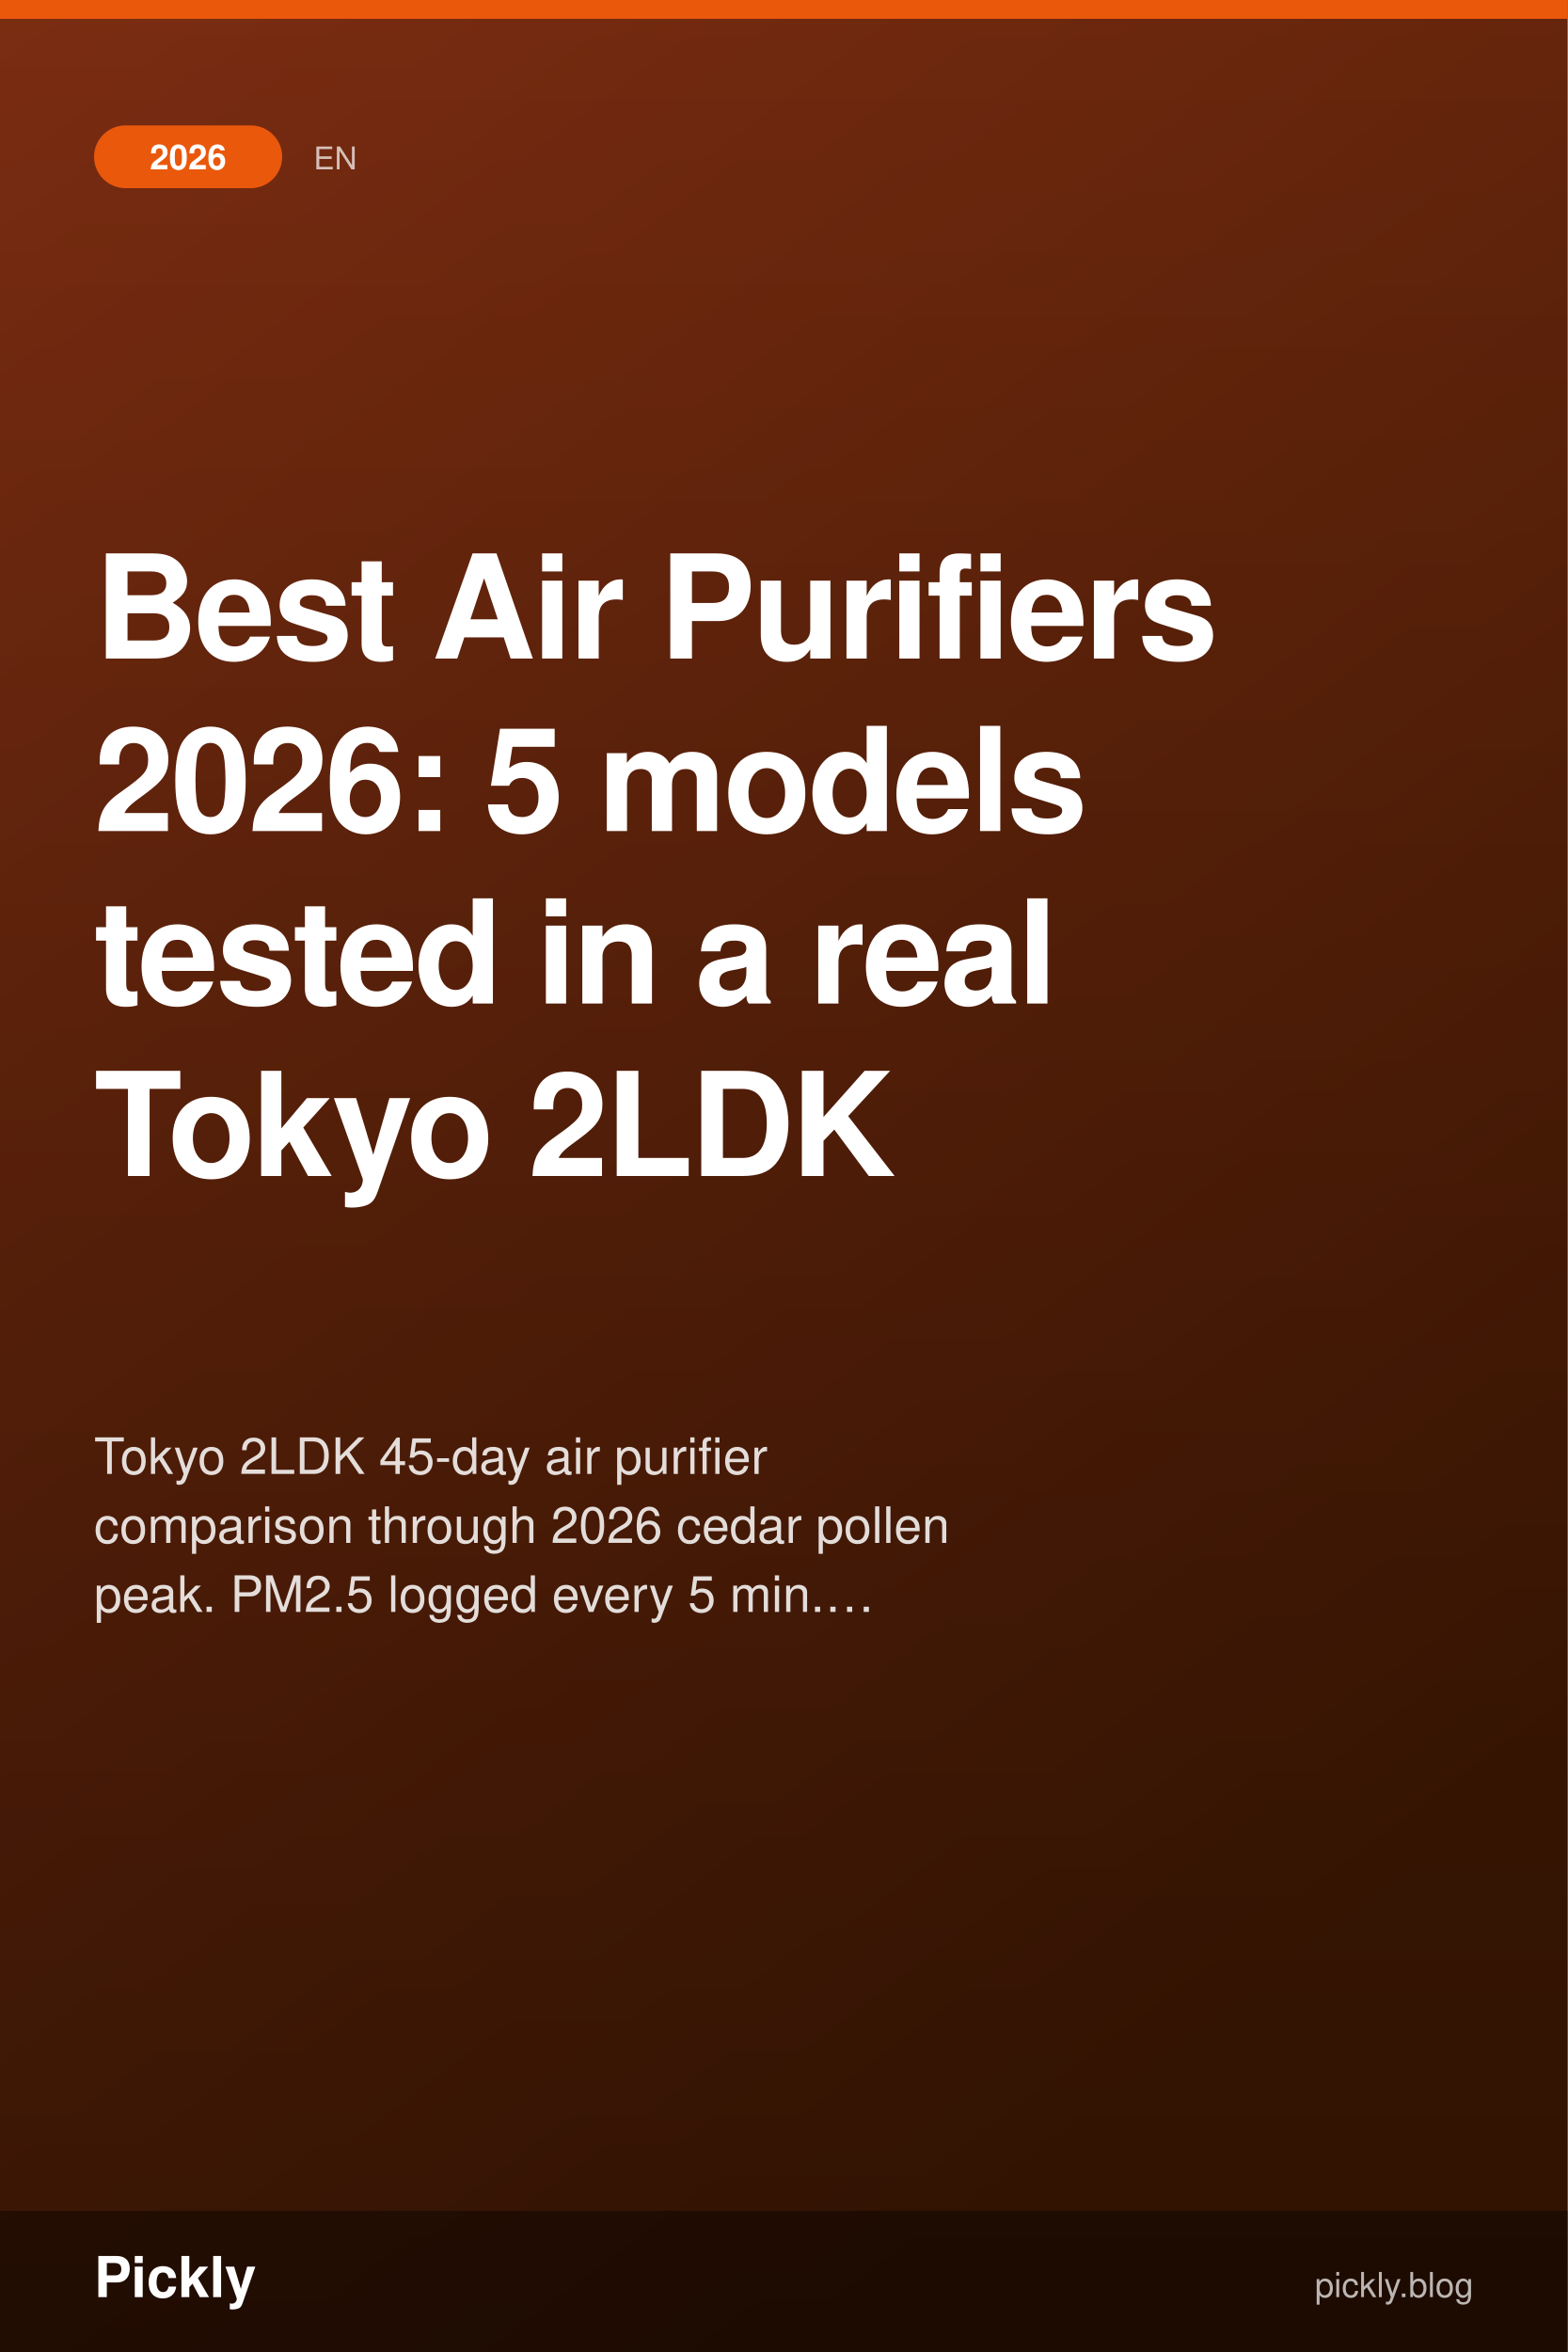
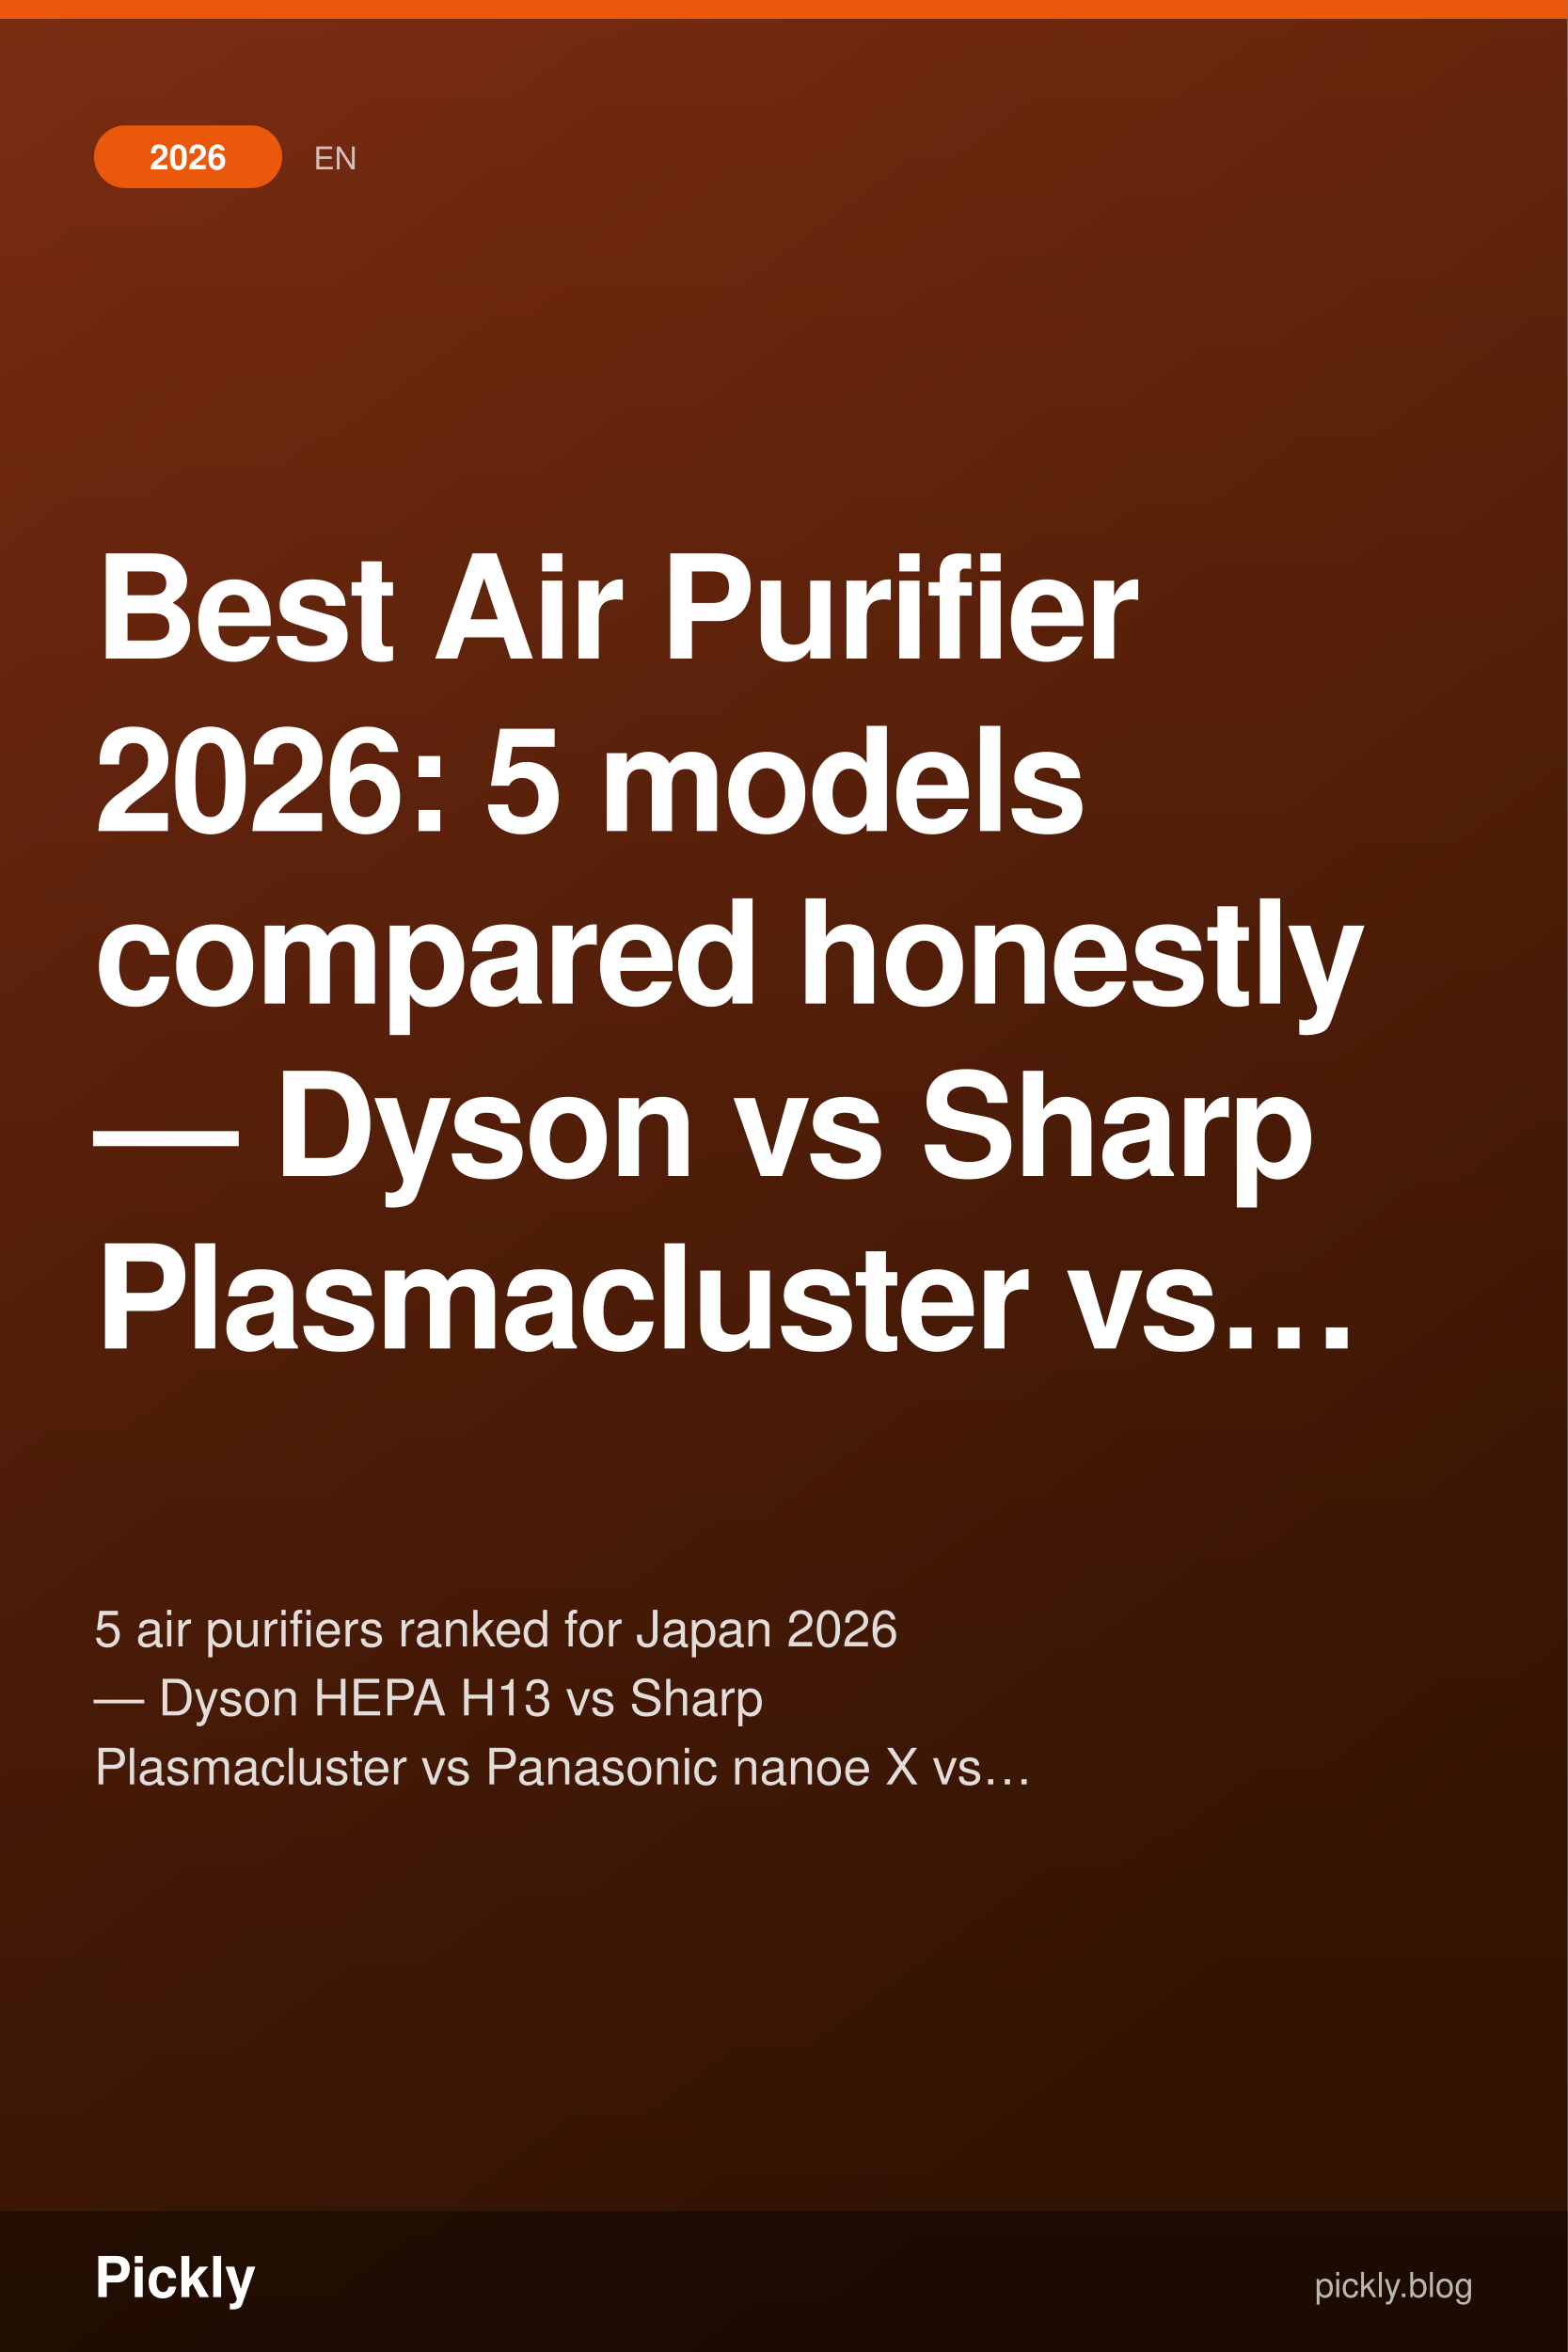
<svg xmlns="http://www.w3.org/2000/svg" width="1000" height="1500" viewBox="0 0 1000 1500">
  <defs>
    <linearGradient id="bg" x1="0" y1="0" x2="0.5" y2="1">
      <stop offset="0" stop-color="#7c2d12" />
      <stop offset="1" stop-color="#451a03" />
    </linearGradient>
    <linearGradient id="overlay" x1="0" y1="0" x2="0" y2="1">
      <stop offset="0" stop-color="rgba(0,0,0,0)" />
      <stop offset="1" stop-color="rgba(0,0,0,0.3)" />
    </linearGradient>
  </defs>
  <rect width="1000" height="1500" fill="url(#bg)" />
  <rect width="1000" height="1500" fill="url(#overlay)" />
  <rect x="0" y="0" width="1000" height="12" fill="#ea580c" />
  <rect x="60" y="80" width="120" height="40" rx="20" fill="#ea580c" />
  <text x="120" y="108" font-family="'Helvetica Neue', Helvetica, Arial, 'Hiragino Sans GB', 'Hiragino Sans', 'PingFang SC', 'PingFang TC', 'Apple SD Gothic Neo', 'Kohinoor Devanagari', 'Devanagari Sangam MN', 'Geeza Pro', 'SF Arabic', Thonburi, 'Sukhumvit Set', 'Arial Unicode MS', sans-serif" font-size="22" fill="#ffffff" font-weight="700" text-anchor="middle">2026</text>
  <text x="200" y="108" font-family="'Helvetica Neue', Helvetica, Arial, 'Hiragino Sans GB', 'Hiragino Sans', 'PingFang SC', 'PingFang TC', 'Apple SD Gothic Neo', 'Kohinoor Devanagari', 'Devanagari Sangam MN', 'Geeza Pro', 'SF Arabic', Thonburi, 'Sukhumvit Set', 'Arial Unicode MS', sans-serif" font-size="20" fill="rgba(255,255,255,0.7)" font-weight="500">EN</text>
-   <text x="60" y="420" font-family="'Helvetica Neue', Helvetica, Arial, 'Hiragino Sans GB', 'Hiragino Sans', 'PingFang SC', 'PingFang TC', 'Apple SD Gothic Neo', 'Kohinoor Devanagari', 'Devanagari Sangam MN', 'Geeza Pro', 'SF Arabic', Thonburi, 'Sukhumvit Set', 'Arial Unicode MS', sans-serif" font-size="92" fill="#ffffff" font-weight="900" letter-spacing="-2" text-anchor="start">Best Air Purifiers</text>
+   <text x="60" y="420" font-family="'Helvetica Neue', Helvetica, Arial, 'Hiragino Sans GB', 'Hiragino Sans', 'PingFang SC', 'PingFang TC', 'Apple SD Gothic Neo', 'Kohinoor Devanagari', 'Devanagari Sangam MN', 'Geeza Pro', 'SF Arabic', Thonburi, 'Sukhumvit Set', 'Arial Unicode MS', sans-serif" font-size="92" fill="#ffffff" font-weight="900" letter-spacing="-2" text-anchor="start">Best Air Purifier</text>
  <text x="60" y="530" font-family="'Helvetica Neue', Helvetica, Arial, 'Hiragino Sans GB', 'Hiragino Sans', 'PingFang SC', 'PingFang TC', 'Apple SD Gothic Neo', 'Kohinoor Devanagari', 'Devanagari Sangam MN', 'Geeza Pro', 'SF Arabic', Thonburi, 'Sukhumvit Set', 'Arial Unicode MS', sans-serif" font-size="92" fill="#ffffff" font-weight="900" letter-spacing="-2" text-anchor="start">2026: 5 models</text>
-   <text x="60" y="640" font-family="'Helvetica Neue', Helvetica, Arial, 'Hiragino Sans GB', 'Hiragino Sans', 'PingFang SC', 'PingFang TC', 'Apple SD Gothic Neo', 'Kohinoor Devanagari', 'Devanagari Sangam MN', 'Geeza Pro', 'SF Arabic', Thonburi, 'Sukhumvit Set', 'Arial Unicode MS', sans-serif" font-size="92" fill="#ffffff" font-weight="900" letter-spacing="-2" text-anchor="start">tested in a real</text>
-   <text x="60" y="750" font-family="'Helvetica Neue', Helvetica, Arial, 'Hiragino Sans GB', 'Hiragino Sans', 'PingFang SC', 'PingFang TC', 'Apple SD Gothic Neo', 'Kohinoor Devanagari', 'Devanagari Sangam MN', 'Geeza Pro', 'SF Arabic', Thonburi, 'Sukhumvit Set', 'Arial Unicode MS', sans-serif" font-size="92" fill="#ffffff" font-weight="900" letter-spacing="-2" text-anchor="start">Tokyo 2LDK</text>
-   <text x="60" y="940" font-family="'Helvetica Neue', Helvetica, Arial, 'Hiragino Sans GB', 'Hiragino Sans', 'PingFang SC', 'PingFang TC', 'Apple SD Gothic Neo', 'Kohinoor Devanagari', 'Devanagari Sangam MN', 'Geeza Pro', 'SF Arabic', Thonburi, 'Sukhumvit Set', 'Arial Unicode MS', sans-serif" font-size="32" fill="rgba(255,255,255,0.85)" font-weight="400" text-anchor="start">Tokyo 2LDK 45-day air purifier</text>
-   <text x="60" y="984" font-family="'Helvetica Neue', Helvetica, Arial, 'Hiragino Sans GB', 'Hiragino Sans', 'PingFang SC', 'PingFang TC', 'Apple SD Gothic Neo', 'Kohinoor Devanagari', 'Devanagari Sangam MN', 'Geeza Pro', 'SF Arabic', Thonburi, 'Sukhumvit Set', 'Arial Unicode MS', sans-serif" font-size="32" fill="rgba(255,255,255,0.85)" font-weight="400" text-anchor="start">comparison through 2026 cedar pollen</text>
-   <text x="60" y="1028" font-family="'Helvetica Neue', Helvetica, Arial, 'Hiragino Sans GB', 'Hiragino Sans', 'PingFang SC', 'PingFang TC', 'Apple SD Gothic Neo', 'Kohinoor Devanagari', 'Devanagari Sangam MN', 'Geeza Pro', 'SF Arabic', Thonburi, 'Sukhumvit Set', 'Arial Unicode MS', sans-serif" font-size="32" fill="rgba(255,255,255,0.85)" font-weight="400" text-anchor="start">peak. PM2.5 logged every 5 min.…</text>
+   <text x="60" y="640" font-family="'Helvetica Neue', Helvetica, Arial, 'Hiragino Sans GB', 'Hiragino Sans', 'PingFang SC', 'PingFang TC', 'Apple SD Gothic Neo', 'Kohinoor Devanagari', 'Devanagari Sangam MN', 'Geeza Pro', 'SF Arabic', Thonburi, 'Sukhumvit Set', 'Arial Unicode MS', sans-serif" font-size="92" fill="#ffffff" font-weight="900" letter-spacing="-2" text-anchor="start">compared honestly</text>
+   <text x="60" y="750" font-family="'Helvetica Neue', Helvetica, Arial, 'Hiragino Sans GB', 'Hiragino Sans', 'PingFang SC', 'PingFang TC', 'Apple SD Gothic Neo', 'Kohinoor Devanagari', 'Devanagari Sangam MN', 'Geeza Pro', 'SF Arabic', Thonburi, 'Sukhumvit Set', 'Arial Unicode MS', sans-serif" font-size="92" fill="#ffffff" font-weight="900" letter-spacing="-2" text-anchor="start">— Dyson vs Sharp</text>
+   <text x="60" y="860" font-family="'Helvetica Neue', Helvetica, Arial, 'Hiragino Sans GB', 'Hiragino Sans', 'PingFang SC', 'PingFang TC', 'Apple SD Gothic Neo', 'Kohinoor Devanagari', 'Devanagari Sangam MN', 'Geeza Pro', 'SF Arabic', Thonburi, 'Sukhumvit Set', 'Arial Unicode MS', sans-serif" font-size="92" fill="#ffffff" font-weight="900" letter-spacing="-2" text-anchor="start">Plasmacluster vs…</text>
+   <text x="60" y="1050" font-family="'Helvetica Neue', Helvetica, Arial, 'Hiragino Sans GB', 'Hiragino Sans', 'PingFang SC', 'PingFang TC', 'Apple SD Gothic Neo', 'Kohinoor Devanagari', 'Devanagari Sangam MN', 'Geeza Pro', 'SF Arabic', Thonburi, 'Sukhumvit Set', 'Arial Unicode MS', sans-serif" font-size="32" fill="rgba(255,255,255,0.85)" font-weight="400" text-anchor="start">5 air purifiers ranked for Japan 2026</text>
+   <text x="60" y="1094" font-family="'Helvetica Neue', Helvetica, Arial, 'Hiragino Sans GB', 'Hiragino Sans', 'PingFang SC', 'PingFang TC', 'Apple SD Gothic Neo', 'Kohinoor Devanagari', 'Devanagari Sangam MN', 'Geeza Pro', 'SF Arabic', Thonburi, 'Sukhumvit Set', 'Arial Unicode MS', sans-serif" font-size="32" fill="rgba(255,255,255,0.85)" font-weight="400" text-anchor="start">— Dyson HEPA H13 vs Sharp</text>
+   <text x="60" y="1138" font-family="'Helvetica Neue', Helvetica, Arial, 'Hiragino Sans GB', 'Hiragino Sans', 'PingFang SC', 'PingFang TC', 'Apple SD Gothic Neo', 'Kohinoor Devanagari', 'Devanagari Sangam MN', 'Geeza Pro', 'SF Arabic', Thonburi, 'Sukhumvit Set', 'Arial Unicode MS', sans-serif" font-size="32" fill="rgba(255,255,255,0.85)" font-weight="400" text-anchor="start">Plasmacluster vs Panasonic nanoe X vs…</text>
  <rect x="0" y="1410" width="1000" height="90" fill="rgba(0,0,0,0.4)" />
  <text x="60" y="1465" font-family="'Helvetica Neue', Helvetica, Arial, 'Hiragino Sans GB', 'Hiragino Sans', 'PingFang SC', 'PingFang TC', 'Apple SD Gothic Neo', 'Kohinoor Devanagari', 'Devanagari Sangam MN', 'Geeza Pro', 'SF Arabic', Thonburi, 'Sukhumvit Set', 'Arial Unicode MS', sans-serif" font-size="36" fill="#ffffff" font-weight="800">Pickly</text>
  <text x="940" y="1465" font-family="'Helvetica Neue', Helvetica, Arial, 'Hiragino Sans GB', 'Hiragino Sans', 'PingFang SC', 'PingFang TC', 'Apple SD Gothic Neo', 'Kohinoor Devanagari', 'Devanagari Sangam MN', 'Geeza Pro', 'SF Arabic', Thonburi, 'Sukhumvit Set', 'Arial Unicode MS', sans-serif" font-size="22" fill="rgba(255,255,255,0.7)" font-weight="500" text-anchor="end">pickly.blog</text>
</svg>
